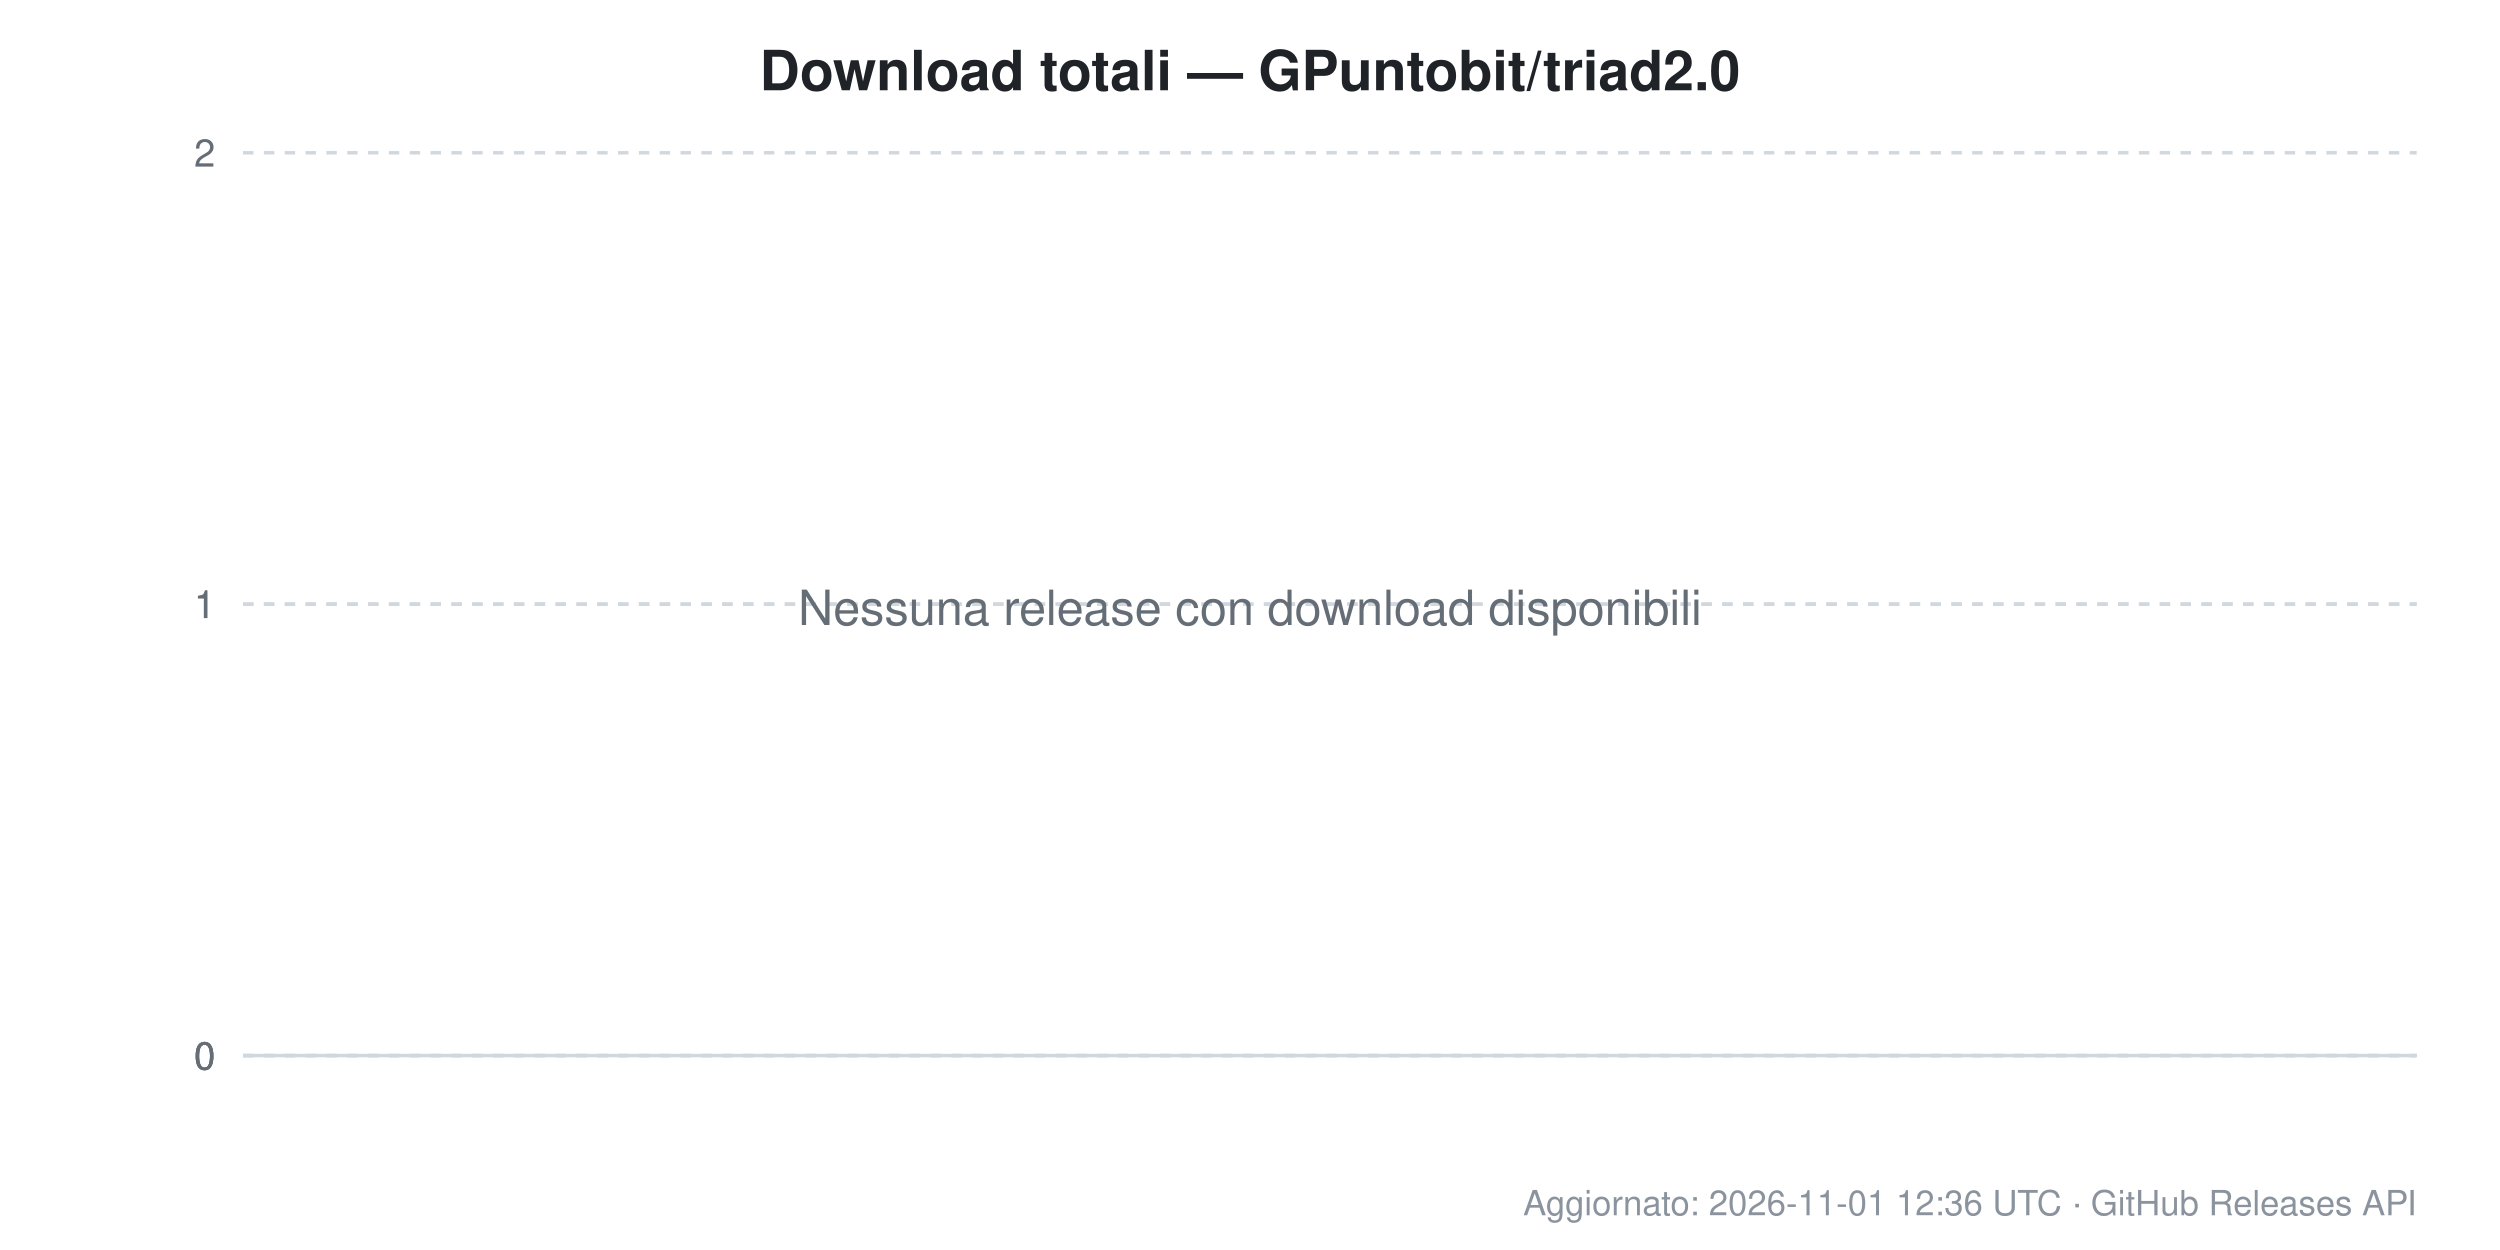
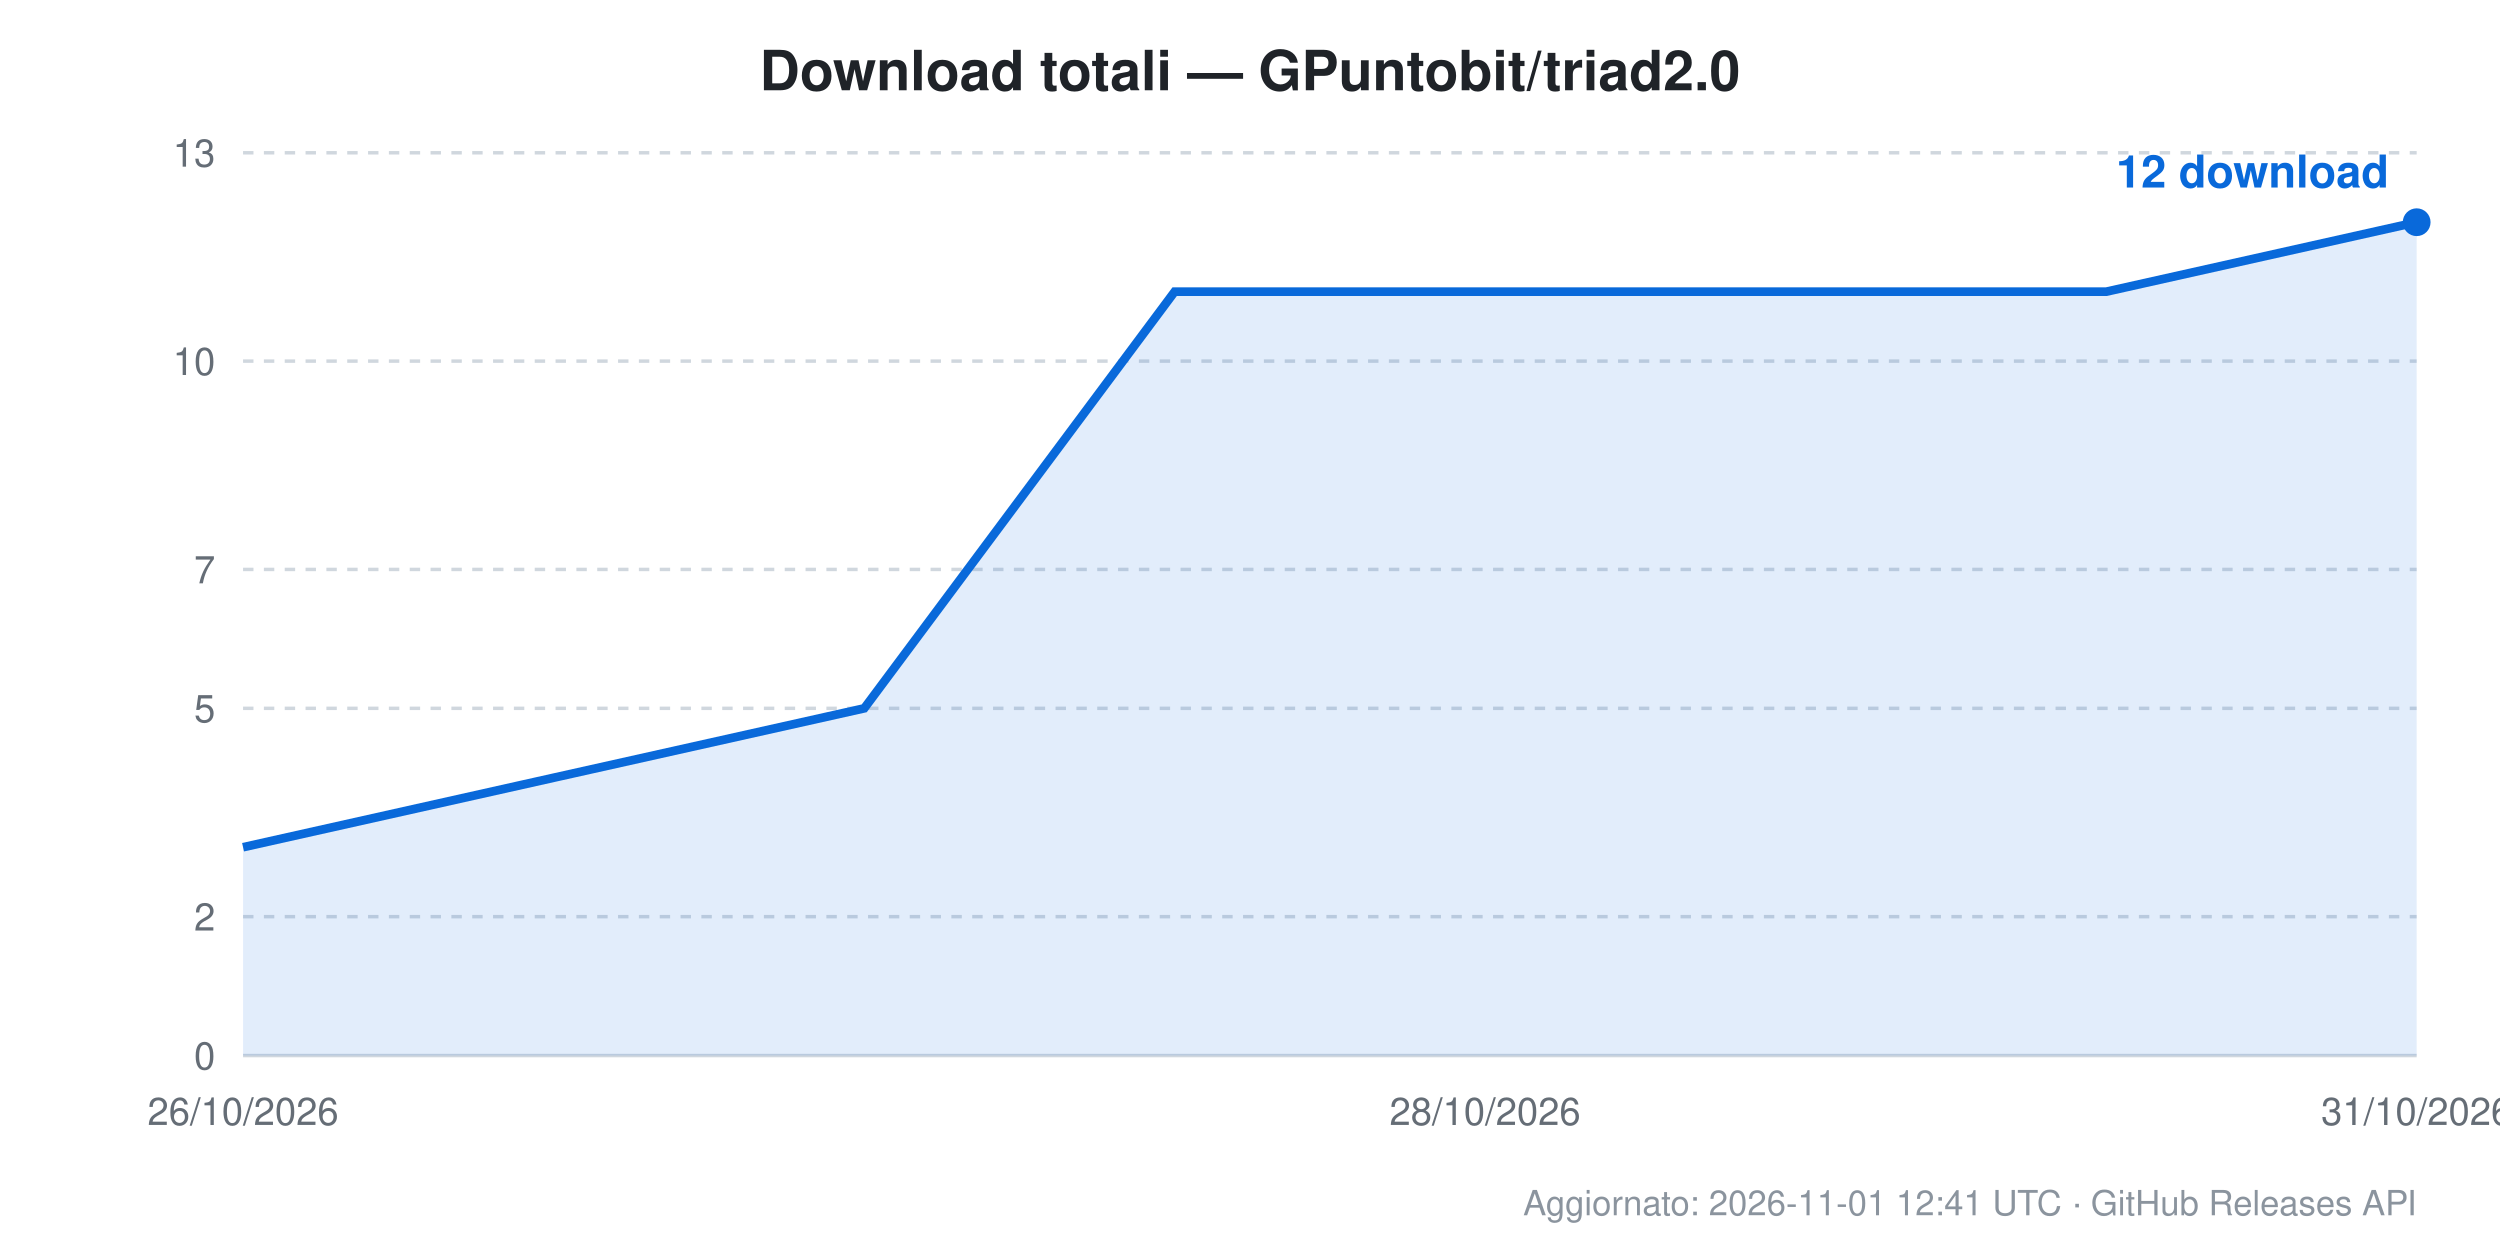
<svg xmlns="http://www.w3.org/2000/svg" width="720" height="360" viewBox="0 0 720 360" font-family="Segoe UI, Helvetica, Arial, sans-serif">
  <rect width="720" height="360" fill="#ffffff" />
  <text x="360.0" y="26" text-anchor="middle" font-size="16" font-weight="600" fill="#1f2328">Download totali — GPuntobit/triad2.0</text>
  <line x1="70" y1="304.0" x2="696" y2="304.0" stroke="#d0d7de" stroke-width="1" stroke-dasharray="" />
  <text x="62" y="308.0" text-anchor="end" font-size="11" fill="#656d76">0</text>
-   <line x1="70" y1="304.0" x2="696" y2="304.0" stroke="#d0d7de" stroke-width="1" stroke-dasharray="3,3" />
-   <text x="62" y="308.0" text-anchor="end" font-size="11" fill="#656d76">0</text>
-   <line x1="70" y1="304.0" x2="696" y2="304.0" stroke="#d0d7de" stroke-width="1" stroke-dasharray="3,3" />
-   <text x="62" y="308.0" text-anchor="end" font-size="11" fill="#656d76">0</text>
-   <line x1="70" y1="174.0" x2="696" y2="174.0" stroke="#d0d7de" stroke-width="1" stroke-dasharray="3,3" />
-   <text x="62" y="178.0" text-anchor="end" font-size="11" fill="#656d76">1</text>
-   <line x1="70" y1="174.0" x2="696" y2="174.0" stroke="#d0d7de" stroke-width="1" stroke-dasharray="3,3" />
-   <text x="62" y="178.0" text-anchor="end" font-size="11" fill="#656d76">1</text>
+   <line x1="70" y1="264.0" x2="696" y2="264.0" stroke="#d0d7de" stroke-width="1" stroke-dasharray="3,3" />
+   <text x="62" y="268.0" text-anchor="end" font-size="11" fill="#656d76">2</text>
+   <line x1="70" y1="204.0" x2="696" y2="204.0" stroke="#d0d7de" stroke-width="1" stroke-dasharray="3,3" />
+   <text x="62" y="208.0" text-anchor="end" font-size="11" fill="#656d76">5</text>
+   <line x1="70" y1="164.0" x2="696" y2="164.0" stroke="#d0d7de" stroke-width="1" stroke-dasharray="3,3" />
+   <text x="62" y="168.0" text-anchor="end" font-size="11" fill="#656d76">7</text>
+   <line x1="70" y1="104.0" x2="696" y2="104.0" stroke="#d0d7de" stroke-width="1" stroke-dasharray="3,3" />
+   <text x="62" y="108.0" text-anchor="end" font-size="11" fill="#656d76">10</text>
  <line x1="70" y1="44.0" x2="696" y2="44.0" stroke="#d0d7de" stroke-width="1" stroke-dasharray="3,3" />
-   <text x="62" y="48.0" text-anchor="end" font-size="11" fill="#656d76">2</text>
-   <text x="360.0" y="180.0" text-anchor="middle" font-size="14" fill="#656d76">Nessuna release con download disponibili</text>
-   <text x="696" y="350" text-anchor="end" font-size="10" fill="#8b949e">Aggiornato: 2026-11-01 12:36 UTC · GitHub Releases API</text>
+   <text x="62" y="48.0" text-anchor="end" font-size="11" fill="#656d76">13</text>
+   <text x="70.0" y="324" text-anchor="middle" font-size="11" fill="#656d76">26/10/2026</text>
+   <text x="427.7" y="324" text-anchor="middle" font-size="11" fill="#656d76">28/10/2026</text>
+   <text x="696.0" y="324" text-anchor="middle" font-size="11" fill="#656d76">31/10/2026</text>
+   <path d="M 70.0 244.0 L 70.0 244.0 L 159.4 224.0 L 248.9 204.0 L 338.3 84.0 L 427.7 84.0 L 517.1 84.0 L 606.6 84.0 L 696.0 64.0 L 696.0 304.0 L 70.0 304.0 Z" fill="#0969da" fill-opacity="0.12" />
+   <path d="M 70.0 244.0 L 159.4 224.0 L 248.9 204.0 L 338.3 84.0 L 427.7 84.0 L 517.1 84.0 L 606.6 84.0 L 696.0 64.0" fill="none" stroke="#0969da" stroke-width="2.5" />
+   <circle cx="696.0" cy="64.0" r="4" fill="#0969da" />
+   <text x="688.0" y="54.0" text-anchor="end" font-size="13" font-weight="600" fill="#0969da">12 download</text>
+   <text x="696" y="350" text-anchor="end" font-size="10" fill="#8b949e">Aggiornato: 2026-11-01 12:41 UTC · GitHub Releases API</text>
</svg>
